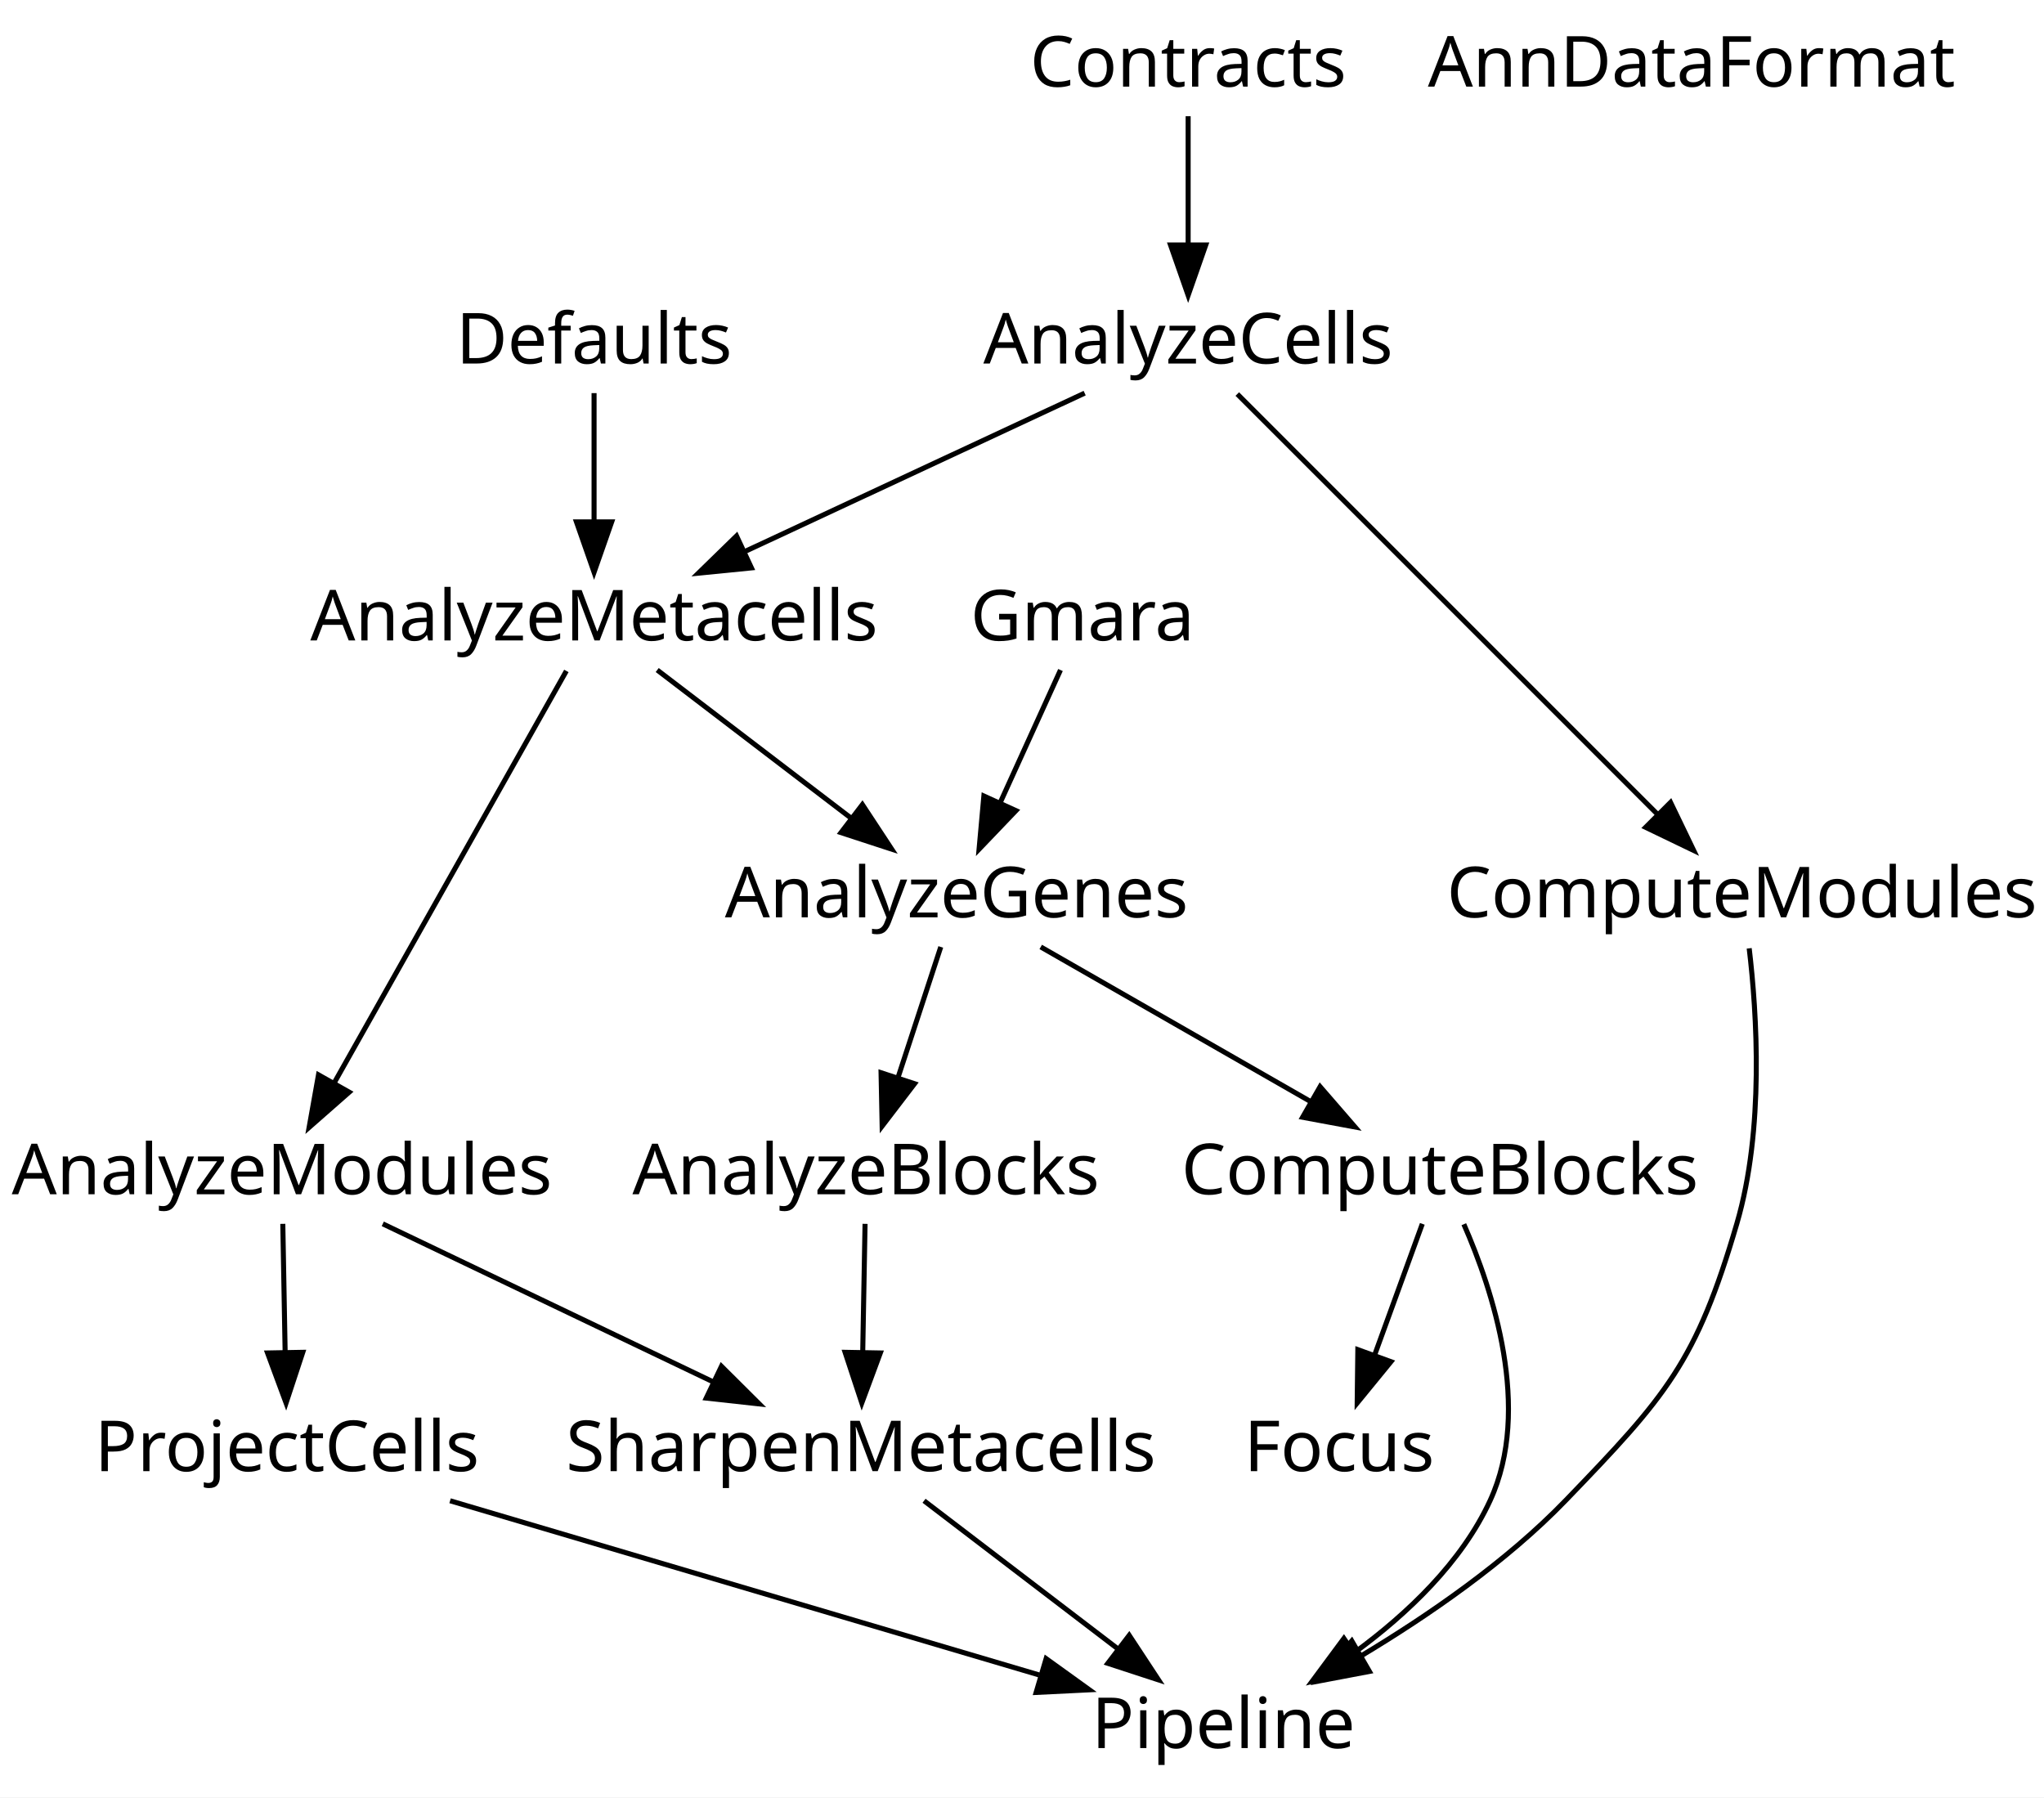
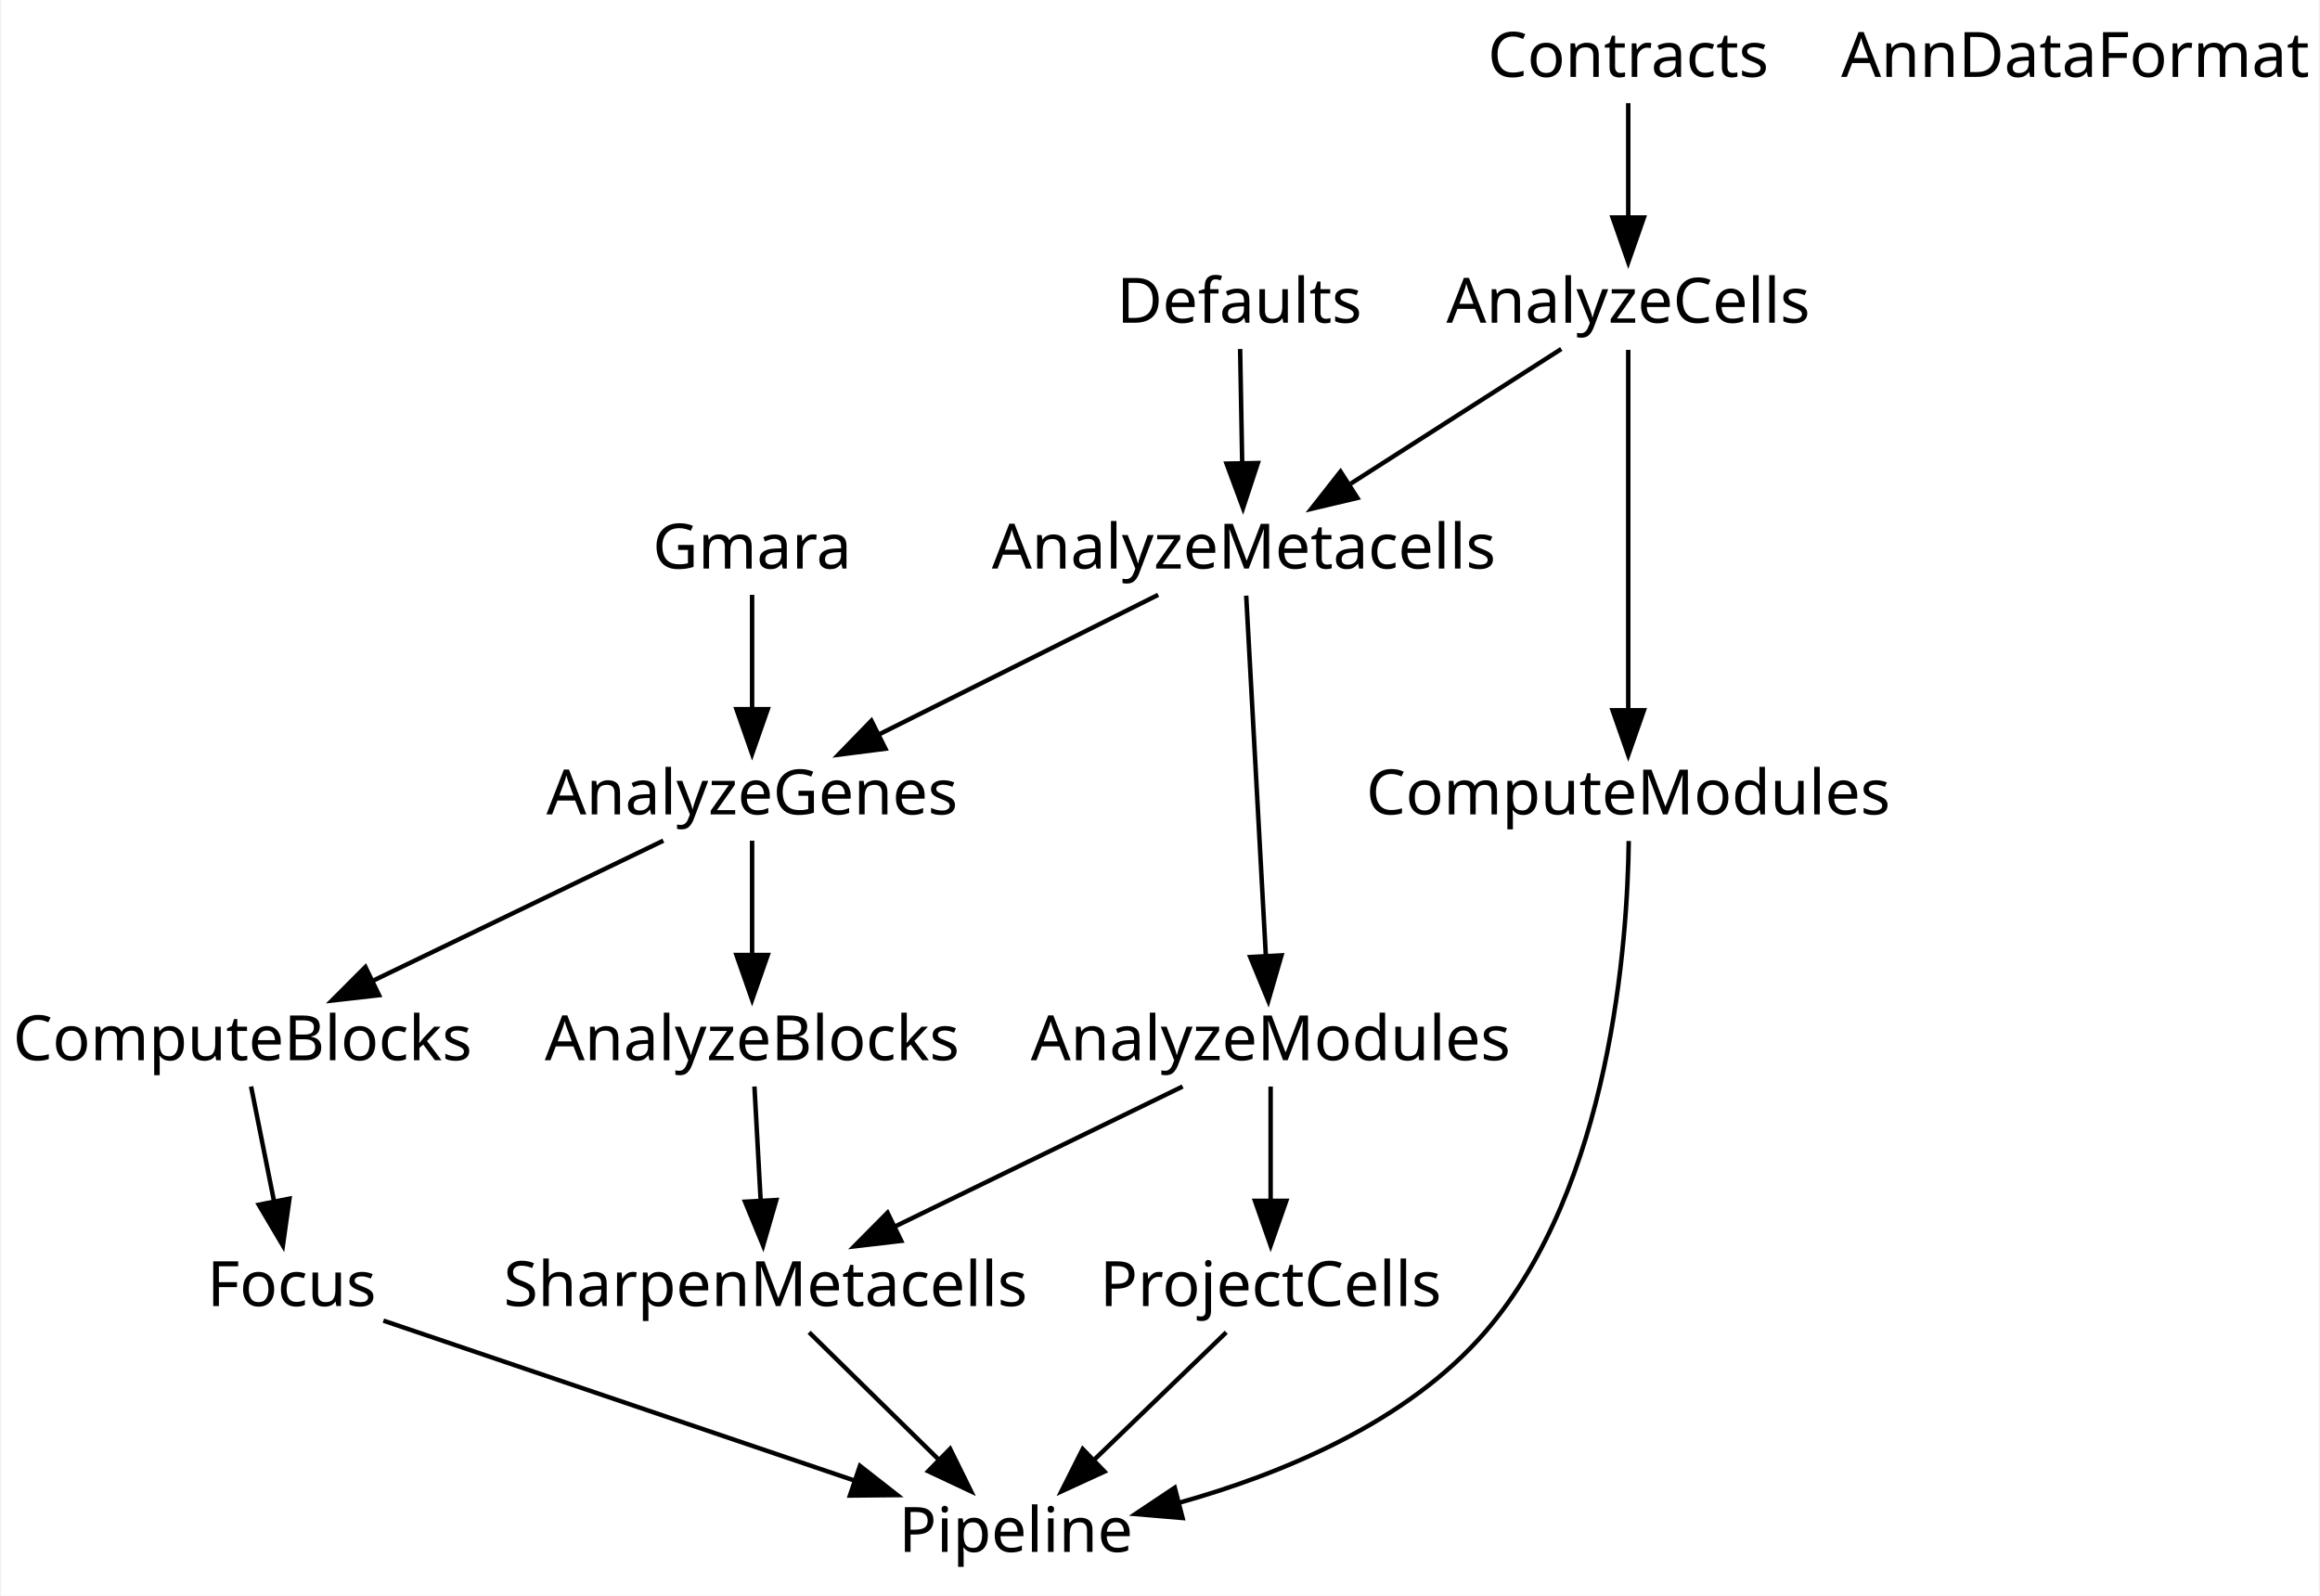
- <svg xmlns="http://www.w3.org/2000/svg" xmlns:xlink="http://www.w3.org/1999/xlink" width="406pt" height="357pt" viewBox="0.00 0.00 406.00 357.00">
+ <svg xmlns="http://www.w3.org/2000/svg" xmlns:xlink="http://www.w3.org/1999/xlink" width="519pt" height="357pt" viewBox="0.00 0.00 518.50 357.00">
  <g id="graph0" class="graph" transform="scale(1 1) rotate(0) translate(4 353)">
-     <polygon fill="#ffffff" stroke="transparent" points="-4,4 -4,-353 402,-353 402,4 -4,4" />
+     <polygon fill="#ffffff" stroke="transparent" points="-4,4 -4,-353 514.5,-353 514.5,4 -4,4" />
    <g id="node1" class="node">
      <g id="a_node1">
        <a xlink:href="analyze_blocks.html" xlink:title="AnalyzeBlocks" target="_top">
-           <polygon fill="none" stroke="#ffffff" points="214,-129 122,-129 122,-110 214,-110 214,-129" />
-           <text text-anchor="middle" x="168" y="-115.8" font-family="Sans-Serif" font-size="14.00" fill="#000000">AnalyzeBlocks</text>
+           <polygon fill="none" stroke="#ffffff" points="210,-129 118,-129 118,-110 210,-110 210,-129" />
+           <text text-anchor="middle" x="164" y="-115.8" font-family="Sans-Serif" font-size="14.00" fill="#000000">AnalyzeBlocks</text>
        </a>
      </g>
    </g>
    <g id="node15" class="node">
      <g id="a_node15">
        <a xlink:href="sharpen_metacells.html" xlink:title="SharpenMetacells" target="_top">
          <polygon fill="none" stroke="#ffffff" points="223.5,-74 110.5,-74 110.5,-55 223.5,-55 223.5,-74" />
          <text text-anchor="middle" x="167" y="-60.8" font-family="Sans-Serif" font-size="14.00" fill="#000000">SharpenMetacells</text>
        </a>
      </g>
    </g>
    <g id="edge16" class="edge">
-       <path fill="none" stroke="#000000" d="M167.826,-109.92C167.698,-102.908 167.521,-93.144 167.363,-84.465" />
-       <polygon fill="#000000" stroke="#000000" points="170.86,-84.275 167.179,-74.341 163.861,-84.403 170.86,-84.275" />
+       <path fill="none" stroke="#000000" d="M164.523,-109.92C164.905,-102.908 165.438,-93.144 165.911,-84.465" />
+       <polygon fill="#000000" stroke="#000000" points="169.413,-84.517 166.463,-74.341 162.424,-84.135 169.413,-84.517" />
    </g>
    <g id="node2" class="node">
      <g id="a_node2">
        <a xlink:href="analyze_genes.html" xlink:title="AnalyzeGenes" target="_top">
-           <polygon fill="none" stroke="#ffffff" points="232.5,-184 139.5,-184 139.5,-165 232.5,-165 232.5,-184" />
-           <text text-anchor="middle" x="186" y="-170.8" font-family="Sans-Serif" font-size="14.00" fill="#000000">AnalyzeGenes</text>
+           <polygon fill="none" stroke="#ffffff" points="210.5,-184 117.5,-184 117.5,-165 210.5,-165 210.5,-184" />
+           <text text-anchor="middle" x="164" y="-170.8" font-family="Sans-Serif" font-size="14.00" fill="#000000">AnalyzeGenes</text>
        </a>
      </g>
    </g>
    <g id="edge1" class="edge">
-       <path fill="none" stroke="#000000" d="M182.865,-164.92C180.519,-157.752 177.232,-147.709 174.345,-138.888" />
-       <polygon fill="#000000" stroke="#000000" points="177.657,-137.756 171.221,-129.341 171.005,-139.934 177.657,-137.756" />
+       <path fill="none" stroke="#000000" d="M164,-164.92C164,-157.908 164,-148.144 164,-139.465" />
+       <polygon fill="#000000" stroke="#000000" points="167.5,-139.341 164,-129.341 160.5,-139.341 167.5,-139.341" />
    </g>
    <g id="node10" class="node">
      <g id="a_node10">
        <a xlink:href="compute_blocks.html" xlink:title="ComputeBlocks" target="_top">
-           <polygon fill="none" stroke="#ffffff" points="332,-129 232,-129 232,-110 332,-110 332,-129" />
-           <text text-anchor="middle" x="282" y="-115.8" font-family="Sans-Serif" font-size="14.00" fill="#000000">ComputeBlocks</text>
+           <polygon fill="none" stroke="#ffffff" points="100,-129 0,-129 0,-110 100,-110 100,-129" />
+           <text text-anchor="middle" x="50" y="-115.8" font-family="Sans-Serif" font-size="14.00" fill="#000000">ComputeBlocks</text>
        </a>
      </g>
    </g>
    <g id="edge8" class="edge">
-       <path fill="none" stroke="#000000" d="M202.722,-164.92C217.498,-156.454 239.279,-143.976 256.274,-134.239" />
-       <polygon fill="#000000" stroke="#000000" points="258.211,-137.163 265.148,-129.155 254.731,-131.089 258.211,-137.163" />
+       <path fill="none" stroke="#000000" d="M144.143,-164.92C126.19,-156.258 99.529,-143.396 79.158,-133.567" />
+       <polygon fill="#000000" stroke="#000000" points="80.54,-130.348 70.012,-129.155 77.498,-136.653 80.54,-130.348" />
    </g>
    <g id="node3" class="node">
      <g id="a_node3">
        <a xlink:href="analyze_cells.html" xlink:title="AnalyzeCells" target="_top">
-           <polygon fill="none" stroke="#ffffff" points="273.5,-294 190.5,-294 190.5,-275 273.5,-275 273.5,-294" />
-           <text text-anchor="middle" x="232" y="-280.8" font-family="Sans-Serif" font-size="14.00" fill="#000000">AnalyzeCells</text>
+           <polygon fill="none" stroke="#ffffff" points="401.5,-294 318.5,-294 318.5,-275 401.5,-275 401.5,-294" />
+           <text text-anchor="middle" x="360" y="-280.8" font-family="Sans-Serif" font-size="14.00" fill="#000000">AnalyzeCells</text>
        </a>
      </g>
    </g>
    <g id="node5" class="node">
      <g id="a_node5">
        <a xlink:href="analyze_metacells.html" xlink:title="AnalyzeMetacells" target="_top">
-           <polygon fill="none" stroke="#ffffff" points="169,-239 59,-239 59,-220 169,-220 169,-239" />
-           <text text-anchor="middle" x="114" y="-225.8" font-family="Sans-Serif" font-size="14.00" fill="#000000">AnalyzeMetacells</text>
+           <polygon fill="none" stroke="#ffffff" points="329,-239 219,-239 219,-220 329,-220 329,-239" />
+           <text text-anchor="middle" x="274" y="-225.8" font-family="Sans-Serif" font-size="14.00" fill="#000000">AnalyzeMetacells</text>
        </a>
      </g>
    </g>
    <g id="edge5" class="edge">
-       <path fill="none" stroke="#000000" d="M211.446,-274.92C192.779,-266.219 165.017,-253.279 143.895,-243.434" />
-       <polygon fill="#000000" stroke="#000000" points="145.257,-240.207 134.714,-239.155 142.3,-246.552 145.257,-240.207" />
+       <path fill="none" stroke="#000000" d="M345.02,-274.92C332.028,-266.611 312.991,-254.436 297.897,-244.783" />
+       <polygon fill="#000000" stroke="#000000" points="299.407,-241.594 289.097,-239.155 295.636,-247.491 299.407,-241.594" />
    </g>
    <g id="node11" class="node">
      <g id="a_node11">
        <a xlink:href="compute_modules.html" xlink:title="ComputeModules" target="_top">
-           <polygon fill="none" stroke="#ffffff" points="398,-184 286,-184 286,-165 398,-165 398,-184" />
-           <text text-anchor="middle" x="342" y="-170.8" font-family="Sans-Serif" font-size="14.00" fill="#000000">ComputeModules</text>
+           <polygon fill="none" stroke="#ffffff" points="416,-184 304,-184 304,-165 416,-165 416,-184" />
+           <text text-anchor="middle" x="360" y="-170.8" font-family="Sans-Serif" font-size="14.00" fill="#000000">ComputeModules</text>
        </a>
      </g>
    </g>
    <g id="edge9" class="edge">
-       <path fill="none" stroke="#000000" d="M241.762,-274.738C260.563,-255.937 301.995,-214.505 325.276,-191.224" />
-       <polygon fill="#000000" stroke="#000000" points="327.821,-193.629 332.417,-184.083 322.871,-188.679 327.821,-193.629" />
+       <path fill="none" stroke="#000000" d="M360,-274.738C360,-256.754 360,-218.065 360,-194.36" />
+       <polygon fill="#000000" stroke="#000000" points="363.5,-194.083 360,-184.083 356.5,-194.083 363.5,-194.083" />
    </g>
    <g id="node4" class="node">
      <g id="a_node4">
        <a xlink:href="contracts.html" xlink:title="Contracts" target="_top">
-           <polygon fill="none" stroke="#ffffff" points="263,-349 201,-349 201,-330 263,-330 263,-349" />
-           <text text-anchor="middle" x="232" y="-335.8" font-family="Sans-Serif" font-size="14.00" fill="#000000">Contracts</text>
+           <polygon fill="none" stroke="#ffffff" points="391,-349 329,-349 329,-330 391,-330 391,-349" />
+           <text text-anchor="middle" x="360" y="-335.8" font-family="Sans-Serif" font-size="14.00" fill="#000000">Contracts</text>
        </a>
      </g>
    </g>
    <g id="edge2" class="edge">
-       <path fill="none" stroke="#000000" d="M232,-329.92C232,-322.908 232,-313.144 232,-304.465" />
-       <polygon fill="#000000" stroke="#000000" points="235.5,-304.341 232,-294.341 228.5,-304.341 235.5,-304.341" />
+       <path fill="none" stroke="#000000" d="M360,-329.92C360,-322.908 360,-313.144 360,-304.465" />
+       <polygon fill="#000000" stroke="#000000" points="363.5,-304.341 360,-294.341 356.5,-304.341 363.5,-304.341" />
    </g>
    <g id="edge3" class="edge">
-       <path fill="none" stroke="#000000" d="M126.541,-219.92C137.148,-211.818 152.566,-200.04 165.044,-190.508" />
-       <polygon fill="#000000" stroke="#000000" points="167.295,-193.193 173.118,-184.341 163.046,-187.63 167.295,-193.193" />
+       <path fill="none" stroke="#000000" d="M254.839,-219.92C237.595,-211.297 212.024,-198.512 192.402,-188.701" />
+       <polygon fill="#000000" stroke="#000000" points="193.82,-185.497 183.31,-184.155 190.689,-191.758 193.82,-185.497" />
    </g>
    <g id="node8" class="node">
      <g id="a_node8">
        <a xlink:href="analyze_modules.html" xlink:title="AnalyzeModules" target="_top">
-           <polygon fill="none" stroke="#ffffff" points="104,-129 0,-129 0,-110 104,-110 104,-129" />
-           <text text-anchor="middle" x="52" y="-115.8" font-family="Sans-Serif" font-size="14.00" fill="#000000">AnalyzeModules</text>
+           <polygon fill="none" stroke="#ffffff" points="332,-129 228,-129 228,-110 332,-110 332,-129" />
+           <text text-anchor="middle" x="280" y="-115.8" font-family="Sans-Serif" font-size="14.00" fill="#000000">AnalyzeModules</text>
        </a>
      </g>
    </g>
    <g id="edge7" class="edge">
-       <path fill="none" stroke="#000000" d="M108.498,-219.738C98.177,-201.427 75.758,-161.651 62.474,-138.082" />
-       <polygon fill="#000000" stroke="#000000" points="65.36,-136.076 57.401,-129.083 59.262,-139.513 65.36,-136.076" />
+       <path fill="none" stroke="#000000" d="M274.533,-219.738C275.513,-201.754 277.624,-163.065 278.917,-139.36" />
+       <polygon fill="#000000" stroke="#000000" points="282.427,-139.259 279.477,-129.083 275.438,-138.877 282.427,-139.259" />
    </g>
    <g id="node6" class="node">
      <g id="a_node6">
        <a xlink:href="gmara.html" xlink:title="Gmara" target="_top">
-           <polygon fill="none" stroke="#ffffff" points="234.5,-239 187.5,-239 187.5,-220 234.5,-220 234.5,-239" />
-           <text text-anchor="middle" x="211" y="-225.8" font-family="Sans-Serif" font-size="14.00" fill="#000000">Gmara</text>
+           <polygon fill="none" stroke="#ffffff" points="187.5,-239 140.5,-239 140.5,-220 187.5,-220 187.5,-239" />
+           <text text-anchor="middle" x="164" y="-225.8" font-family="Sans-Serif" font-size="14.00" fill="#000000">Gmara</text>
        </a>
      </g>
    </g>
    <g id="edge4" class="edge">
-       <path fill="none" stroke="#000000" d="M206.645,-219.92C203.352,-212.675 198.723,-202.49 194.682,-193.601" />
-       <polygon fill="#000000" stroke="#000000" points="197.798,-191.996 190.473,-184.341 191.425,-194.893 197.798,-191.996" />
+       <path fill="none" stroke="#000000" d="M164,-219.92C164,-212.908 164,-203.144 164,-194.465" />
+       <polygon fill="#000000" stroke="#000000" points="167.5,-194.341 164,-184.341 160.5,-194.341 167.5,-194.341" />
    </g>
    <g id="node7" class="node">
      <g id="a_node7">
        <a xlink:href="defaults.html" xlink:title="Defaults" target="_top">
-           <polygon fill="none" stroke="#ffffff" points="141,-294 87,-294 87,-275 141,-275 141,-294" />
-           <text text-anchor="middle" x="114" y="-280.8" font-family="Sans-Serif" font-size="14.00" fill="#000000">Defaults</text>
+           <polygon fill="none" stroke="#ffffff" points="300,-294 246,-294 246,-275 300,-275 300,-294" />
+           <text text-anchor="middle" x="273" y="-280.8" font-family="Sans-Serif" font-size="14.00" fill="#000000">Defaults</text>
        </a>
      </g>
    </g>
    <g id="edge6" class="edge">
-       <path fill="none" stroke="#000000" d="M114,-274.92C114,-267.908 114,-258.144 114,-249.465" />
-       <polygon fill="#000000" stroke="#000000" points="117.5,-249.341 114,-239.341 110.5,-249.341 117.5,-249.341" />
+       <path fill="none" stroke="#000000" d="M273.174,-274.92C273.302,-267.908 273.479,-258.144 273.637,-249.465" />
+       <polygon fill="#000000" stroke="#000000" points="277.139,-249.403 273.821,-239.341 270.14,-249.275 277.139,-249.403" />
    </g>
    <g id="node14" class="node">
      <g id="a_node14">
        <a xlink:href="project_cells.html" xlink:title="ProjectCells" target="_top">
-           <polygon fill="none" stroke="#ffffff" points="91.5,-74 14.5,-74 14.5,-55 91.5,-55 91.5,-74" />
-           <text text-anchor="middle" x="53" y="-60.8" font-family="Sans-Serif" font-size="14.00" fill="#000000">ProjectCells</text>
+           <polygon fill="none" stroke="#ffffff" points="318.5,-74 241.5,-74 241.5,-55 318.5,-55 318.5,-74" />
+           <text text-anchor="middle" x="280" y="-60.8" font-family="Sans-Serif" font-size="14.00" fill="#000000">ProjectCells</text>
        </a>
      </g>
    </g>
    <g id="edge15" class="edge">
-       <path fill="none" stroke="#000000" d="M52.174,-109.92C52.302,-102.908 52.479,-93.144 52.637,-84.465" />
-       <polygon fill="#000000" stroke="#000000" points="56.139,-84.403 52.821,-74.341 49.14,-84.275 56.139,-84.403" />
+       <path fill="none" stroke="#000000" d="M280,-109.92C280,-102.908 280,-93.144 280,-84.465" />
+       <polygon fill="#000000" stroke="#000000" points="283.5,-84.341 280,-74.341 276.5,-84.341 283.5,-84.341" />
    </g>
    <g id="edge17" class="edge">
-       <path fill="none" stroke="#000000" d="M72.031,-109.92C90.142,-101.258 117.036,-88.396 137.586,-78.567" />
-       <polygon fill="#000000" stroke="#000000" points="139.301,-81.627 146.812,-74.155 136.281,-75.312 139.301,-81.627" />
+       <path fill="none" stroke="#000000" d="M260.317,-109.92C242.521,-101.258 216.095,-88.396 195.902,-78.567" />
+       <polygon fill="#000000" stroke="#000000" points="197.36,-75.384 186.837,-74.155 194.296,-81.678 197.36,-75.384" />
    </g>
    <g id="node9" class="node">
      <g id="a_node9">
        <a xlink:href="anndata_format.html" xlink:title="AnnDataFormat" target="_top">
-           <polygon fill="none" stroke="#ffffff" points="382.5,-349 281.5,-349 281.5,-330 382.5,-330 382.5,-349" />
-           <text text-anchor="middle" x="332" y="-335.8" font-family="Sans-Serif" font-size="14.00" fill="#000000">AnnDataFormat</text>
+           <polygon fill="none" stroke="#ffffff" points="510.5,-349 409.5,-349 409.5,-330 510.5,-330 510.5,-349" />
+           <text text-anchor="middle" x="460" y="-335.8" font-family="Sans-Serif" font-size="14.00" fill="#000000">AnnDataFormat</text>
        </a>
      </g>
    </g>
    <g id="node12" class="node">
      <g id="a_node12">
        <a xlink:href="focus.html" xlink:title="Focus" target="_top">
-           <polygon fill="none" stroke="#ffffff" points="282.5,-74 241.5,-74 241.5,-55 282.5,-55 282.5,-74" />
-           <text text-anchor="middle" x="262" y="-60.8" font-family="Sans-Serif" font-size="14.00" fill="#000000">Focus</text>
+           <polygon fill="none" stroke="#ffffff" points="81.5,-74 40.5,-74 40.5,-55 81.5,-55 81.5,-74" />
+           <text text-anchor="middle" x="61" y="-60.8" font-family="Sans-Serif" font-size="14.00" fill="#000000">Focus</text>
        </a>
      </g>
    </g>
    <g id="edge10" class="edge">
-       <path fill="none" stroke="#000000" d="M278.516,-109.92C275.91,-102.752 272.258,-92.709 269.05,-83.888" />
-       <polygon fill="#000000" stroke="#000000" points="272.285,-82.543 265.579,-74.341 265.707,-84.935 272.285,-82.543" />
+       <path fill="none" stroke="#000000" d="M51.916,-109.92C53.334,-102.83 55.315,-92.927 57.065,-84.176" />
+       <polygon fill="#000000" stroke="#000000" points="60.503,-84.833 59.032,-74.341 53.639,-83.46 60.503,-84.833" />
    </g>
    <g id="node13" class="node">
      <g id="a_node13">
        <a xlink:href="pipeline.html" xlink:title="Pipeline" target="_top">
-           <polygon fill="none" stroke="#ffffff" points="265.5,-19 212.5,-19 212.5,0 265.5,0 265.5,-19" />
-           <text text-anchor="middle" x="239" y="-5.8" font-family="Sans-Serif" font-size="14.00" fill="#000000">Pipeline</text>
+           <polygon fill="none" stroke="#ffffff" points="249.5,-19 196.5,-19 196.5,0 249.5,0 249.5,-19" />
+           <text text-anchor="middle" x="223" y="-5.8" font-family="Sans-Serif" font-size="14.00" fill="#000000">Pipeline</text>
        </a>
      </g>
    </g>
    <g id="edge11" class="edge">
-       <path fill="none" stroke="#000000" d="M286.759,-109.85C292.478,-96.813 300.327,-73.122 292,-55 286.344,-42.689 275.531,-32.458 265.139,-24.836" />
-       <polygon fill="#000000" stroke="#000000" points="266.87,-21.781 256.631,-19.058 262.938,-27.572 266.87,-21.781" />
+       <path fill="none" stroke="#000000" d="M360.108,-164.849C359.843,-142.714 356.197,-87.689 328,-55 310.479,-34.688 282.232,-23.145 259.447,-16.772" />
+       <polygon fill="#000000" stroke="#000000" points="260.3,-13.377 249.743,-14.27 258.552,-20.156 260.3,-13.377" />
    </g>
    <g id="edge12" class="edge">
-       <path fill="none" stroke="#000000" d="M343.442,-164.643C344.967,-151.779 346.471,-128.703 341,-110 332.931,-82.418 326.952,-75.683 307,-55 295.221,-42.789 279.632,-32.069 266.351,-24.105" />
-       <polygon fill="#000000" stroke="#000000" points="268.01,-21.022 257.601,-19.048 264.508,-27.082 268.01,-21.022" />
+       <path fill="none" stroke="#000000" d="M81.517,-57.534C107.983,-48.549 154.462,-32.769 186.899,-21.756" />
+       <polygon fill="#000000" stroke="#000000" points="188.133,-25.034 196.477,-18.505 185.883,-18.405 188.133,-25.034" />
    </g>
    <g id="edge13" class="edge">
-       <path fill="none" stroke="#000000" d="M85.399,-54.92C118.035,-45.269 168.307,-30.404 202.373,-20.331" />
-       <polygon fill="#000000" stroke="#000000" points="203.791,-23.561 212.388,-17.369 201.806,-16.849 203.791,-23.561" />
+       <path fill="none" stroke="#000000" d="M270.071,-54.92C261.917,-47.051 250.17,-35.716 240.451,-26.338" />
+       <polygon fill="#000000" stroke="#000000" points="242.825,-23.766 233.199,-19.341 237.965,-28.803 242.825,-23.766" />
    </g>
    <g id="edge14" class="edge">
-       <path fill="none" stroke="#000000" d="M179.541,-54.92C190.148,-46.818 205.566,-35.04 218.044,-25.508" />
-       <polygon fill="#000000" stroke="#000000" points="220.295,-28.193 226.118,-19.341 216.046,-22.63 220.295,-28.193" />
+       <path fill="none" stroke="#000000" d="M176.755,-54.92C184.686,-47.129 196.079,-35.941 205.571,-26.618" />
+       <polygon fill="#000000" stroke="#000000" points="208.298,-28.845 212.98,-19.341 203.393,-23.851 208.298,-28.845" />
    </g>
  </g>
</svg>
